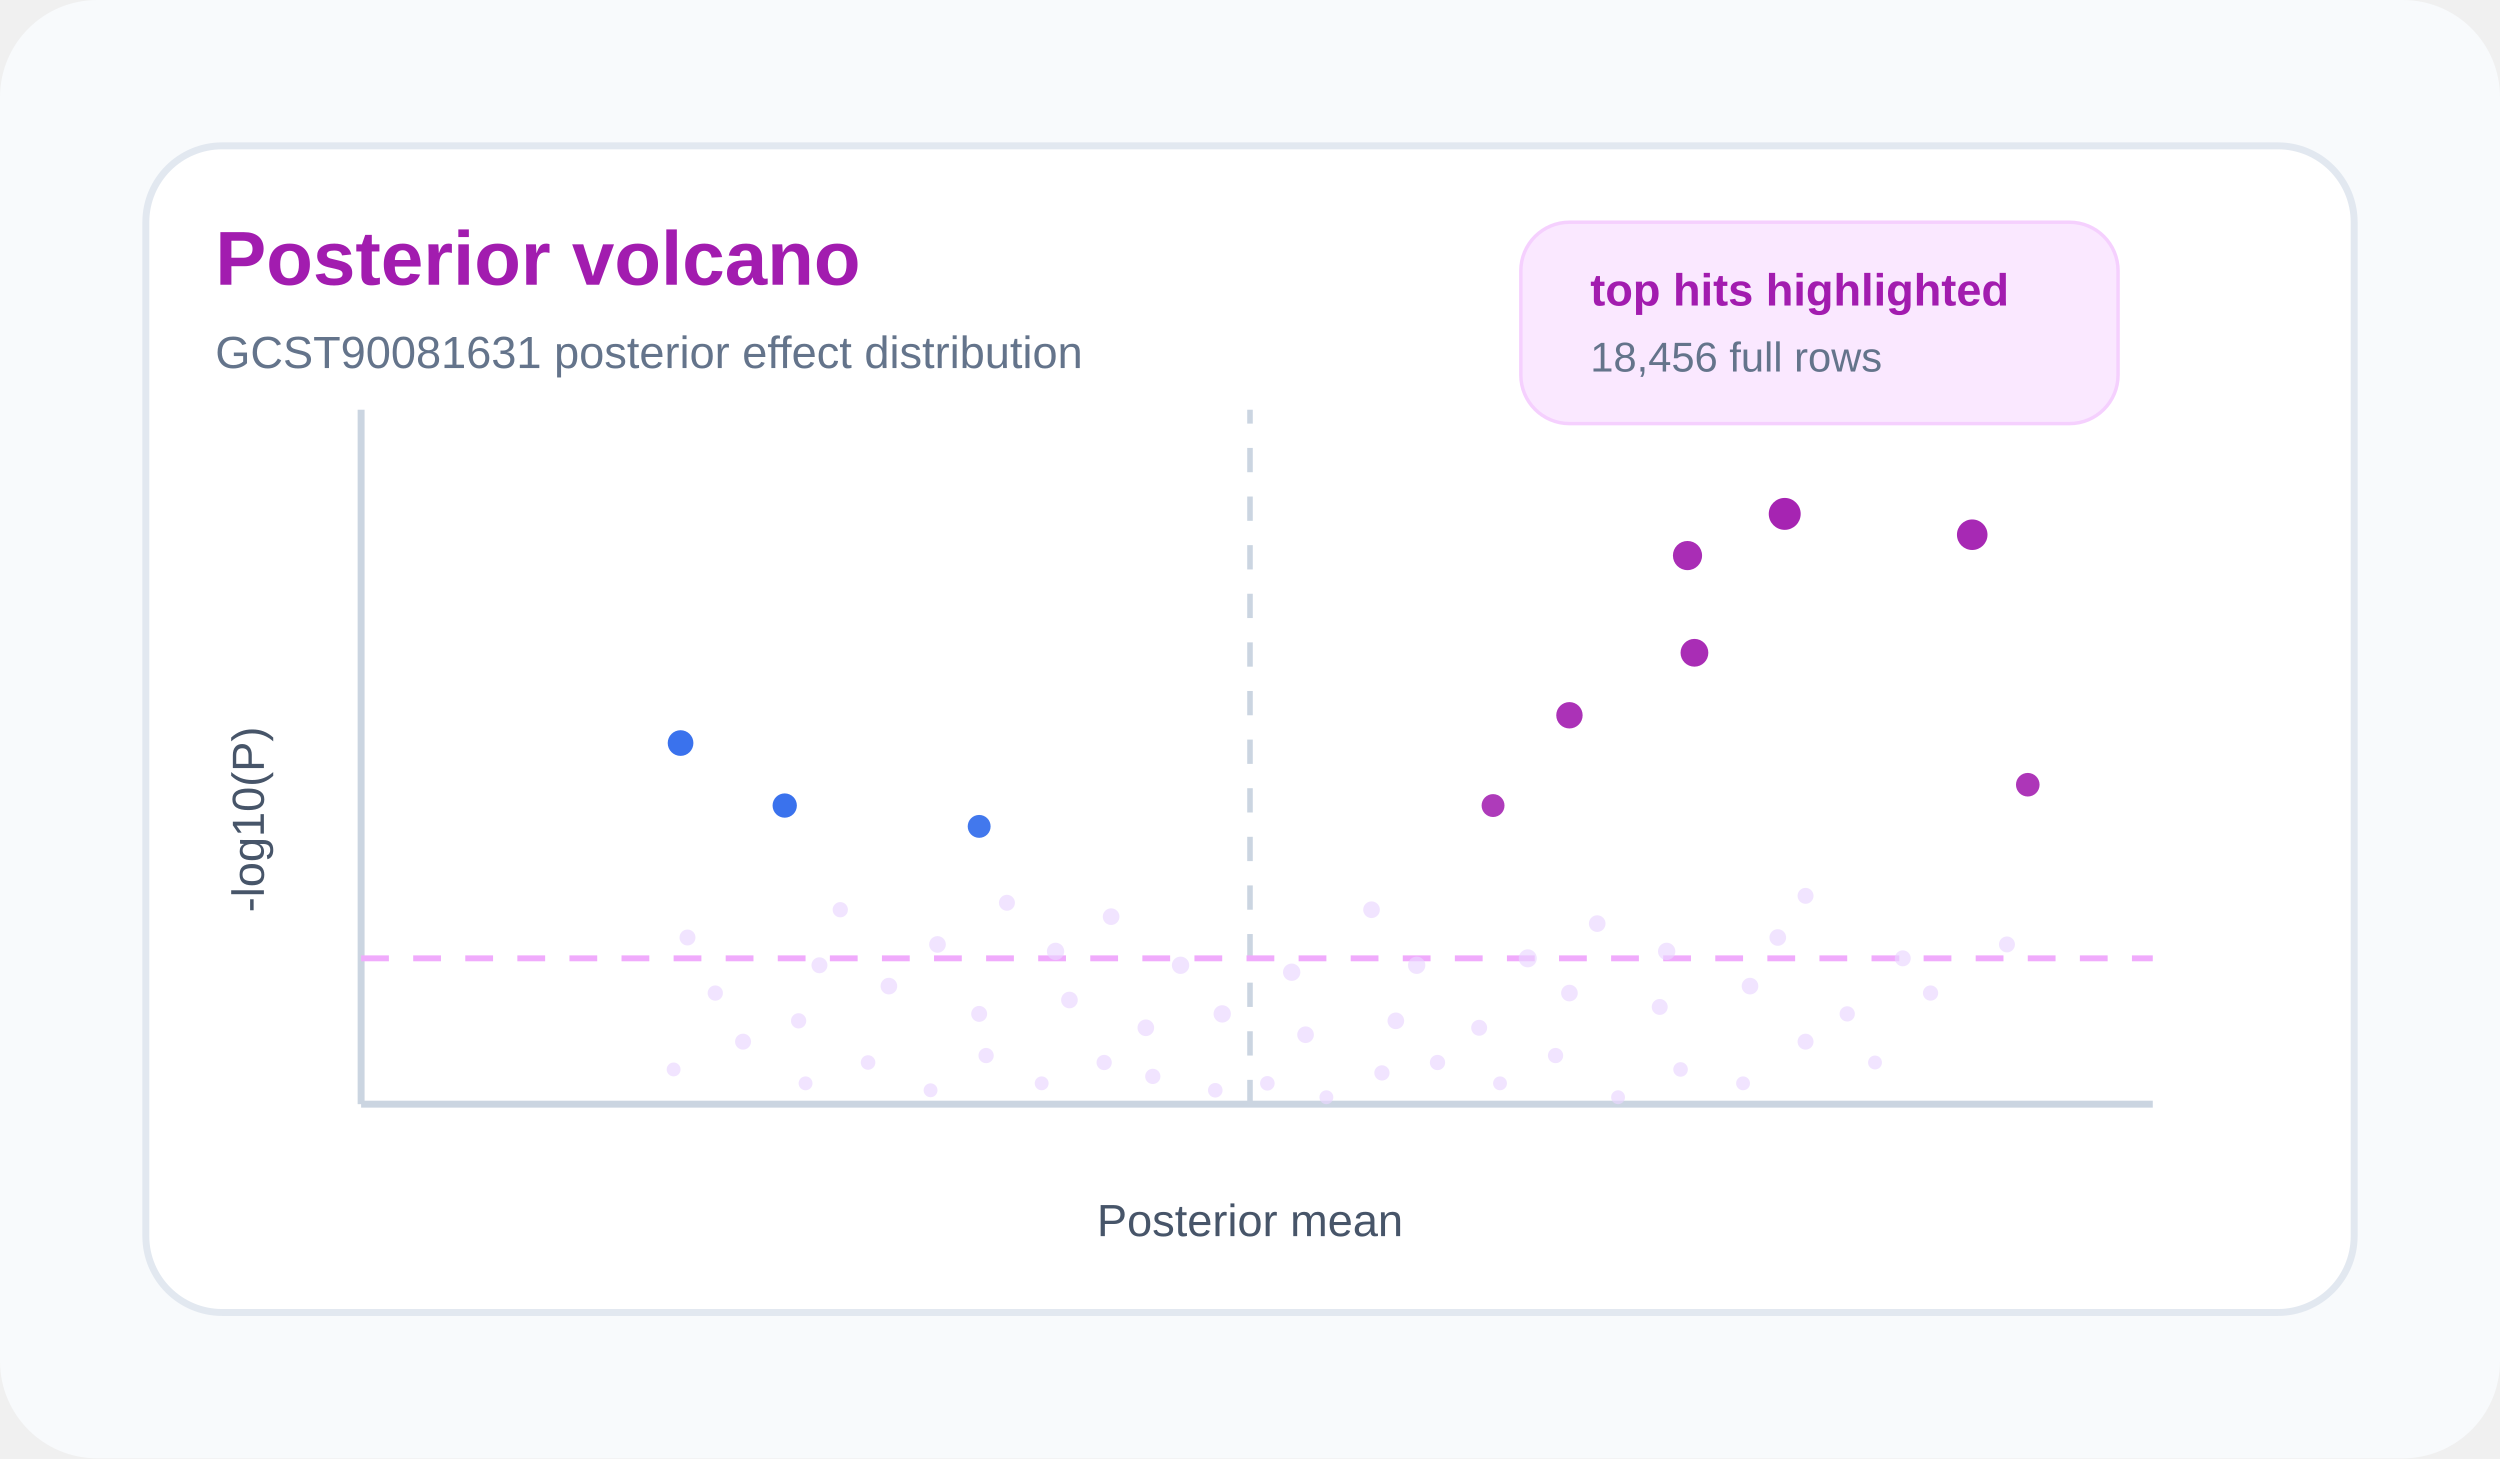
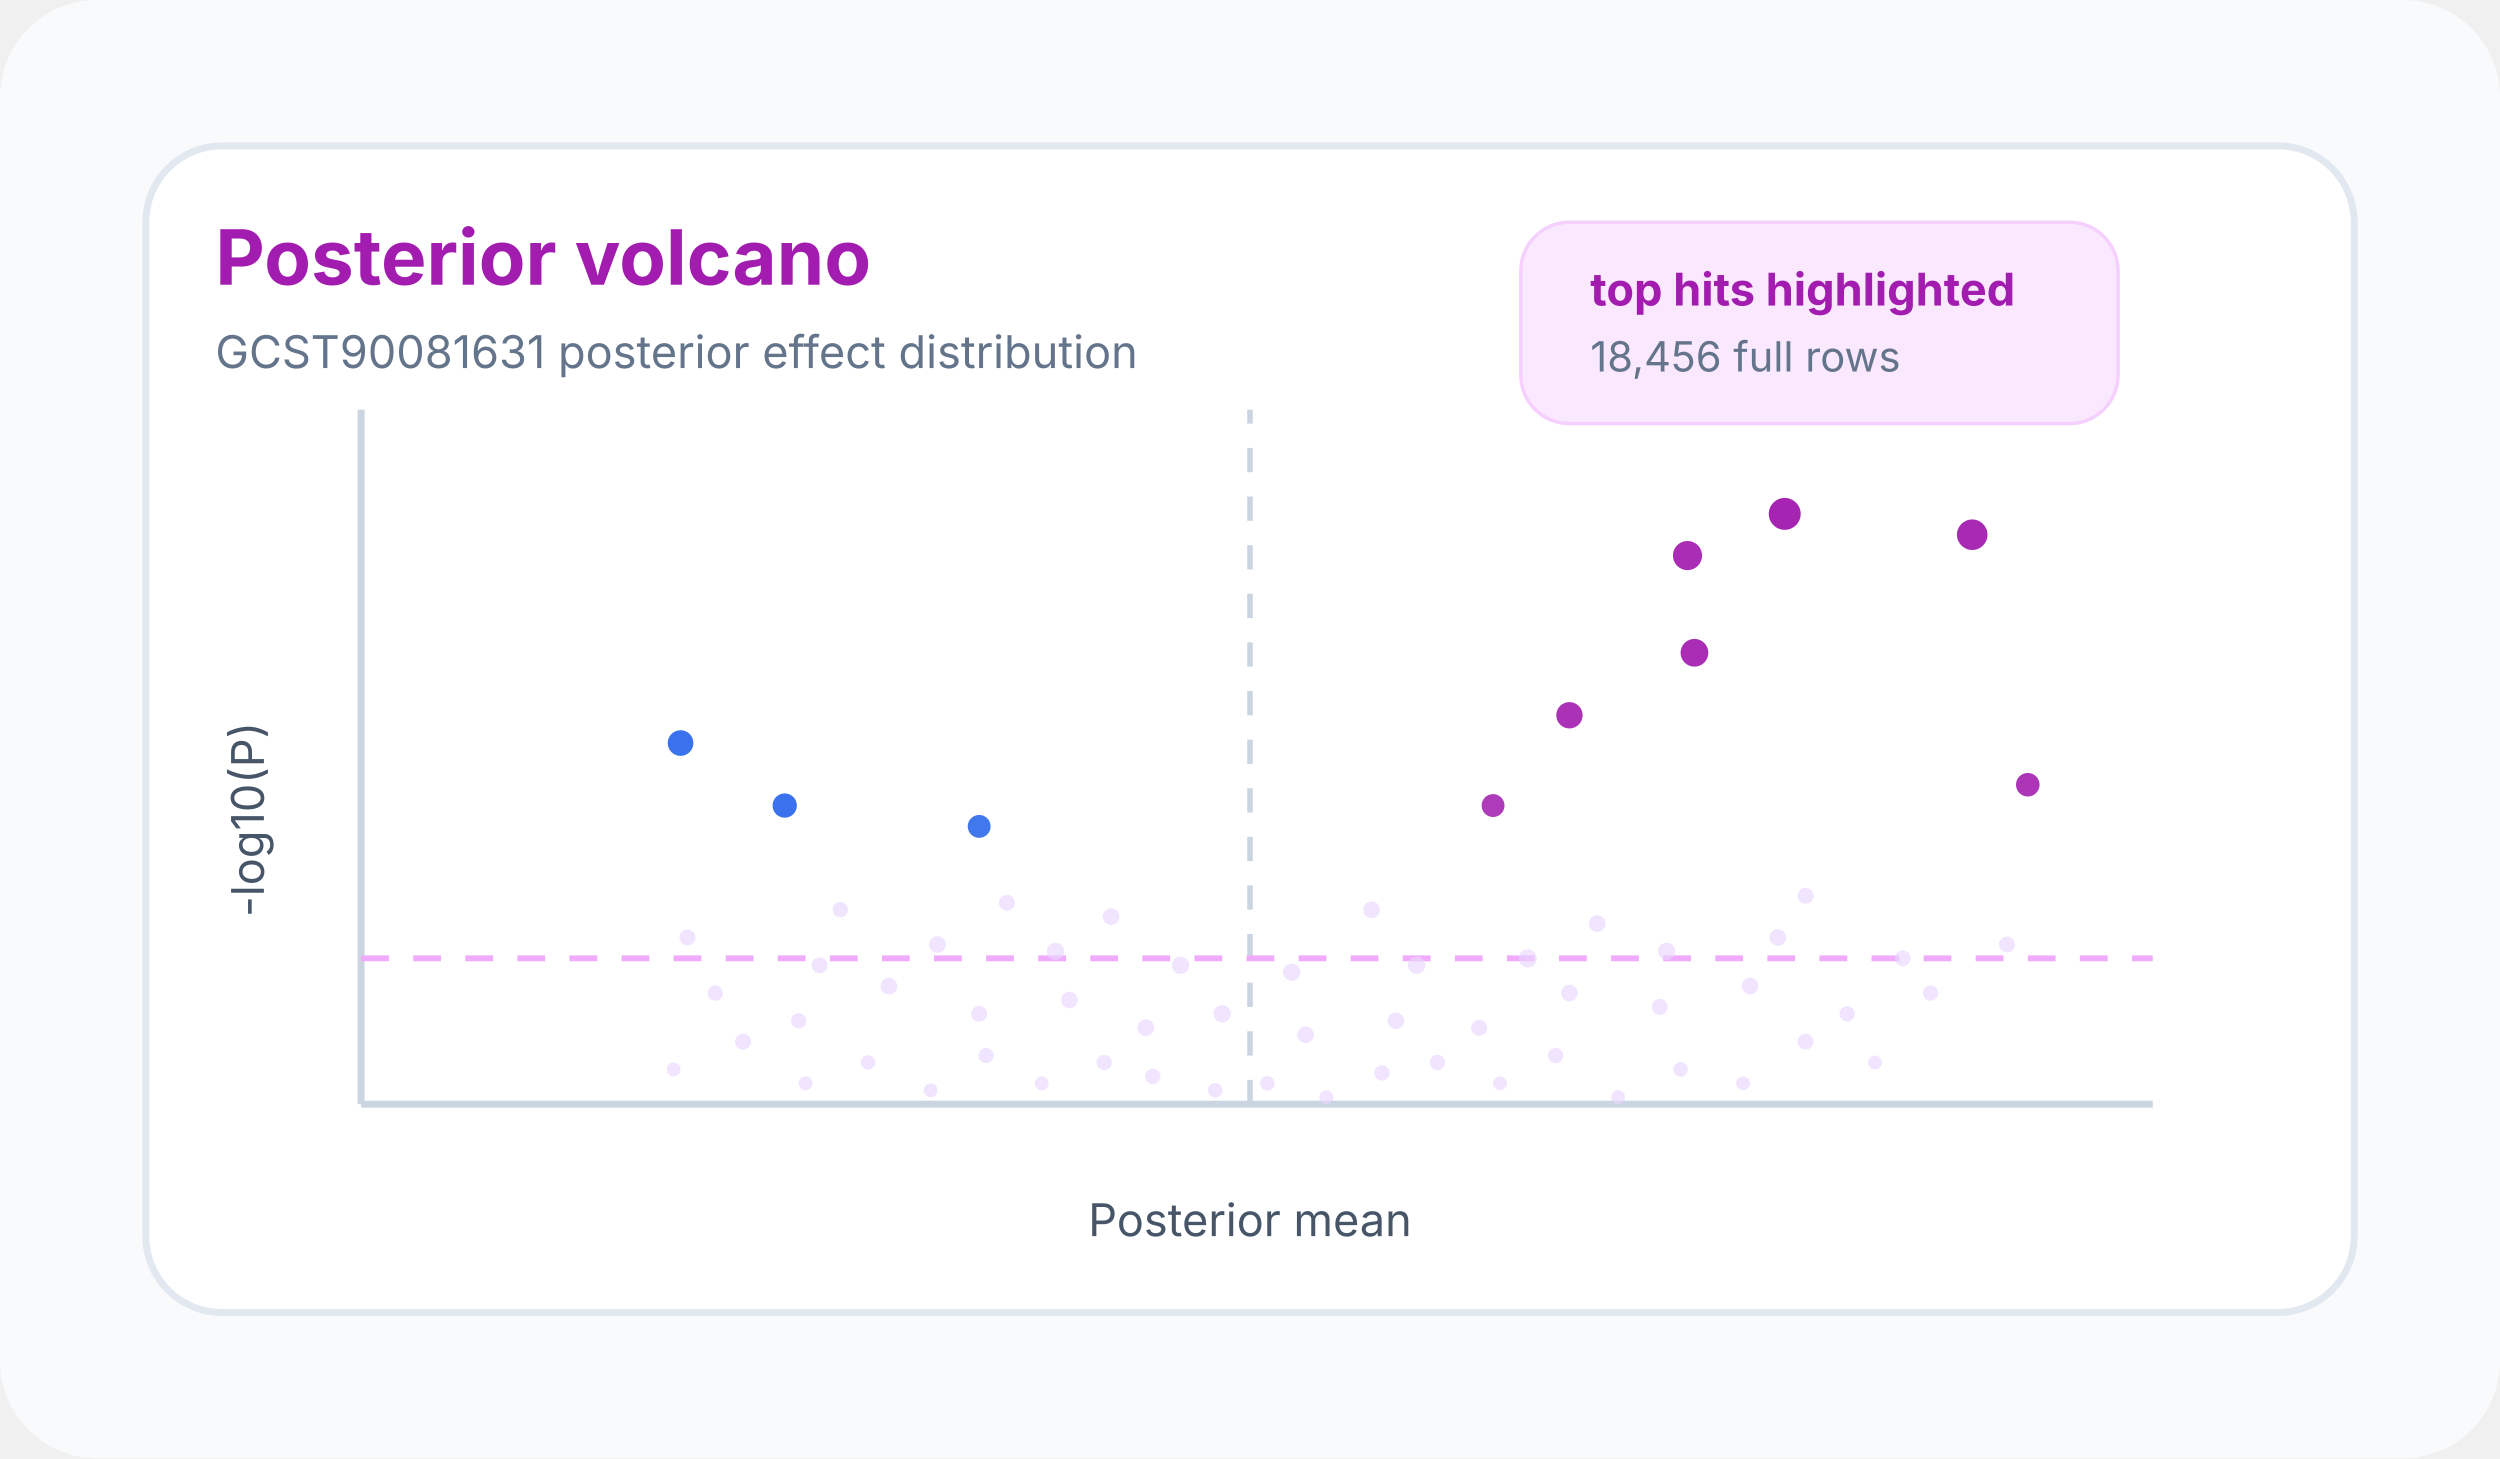
<svg xmlns="http://www.w3.org/2000/svg" width="720" height="420" viewBox="0 0 720 420" fill="none">
  <rect width="720" height="420" rx="28" fill="#F8FAFC" />
  <rect x="42" y="42" width="636" height="336" rx="22" fill="white" stroke="#E2E8F0" stroke-width="2" />
-   <text x="62" y="82" fill="#A21CAF" font-family="Arial, Helvetica, sans-serif" font-size="22" font-weight="700">Posterior volcano</text>
-   <text x="62" y="106" fill="#64748B" font-family="Arial, Helvetica, sans-serif" font-size="13">GCST90081631 posterior effect distribution</text>
+   <text x="62" y="82" fill="#A21CAF" font-family="Inter, Arial, Helvetica, sans-serif" font-size="22" font-weight="700">Posterior volcano</text>
+   <text x="62" y="106" fill="#64748B" font-family="Inter, Arial, Helvetica, sans-serif" font-size="13">GCST90081631 posterior effect distribution</text>
  <line x1="104" y1="318" x2="620" y2="318" stroke="#CBD5E1" stroke-width="2" />
  <line x1="104" y1="318" x2="104" y2="118" stroke="#CBD5E1" stroke-width="2" />
  <line x1="360" y1="318" x2="360" y2="118" stroke="#CBD5E1" stroke-width="1.6" stroke-dasharray="7 7" />
  <line x1="104" y1="276" x2="620" y2="276" stroke="#F0ABFC" stroke-width="1.7" stroke-dasharray="8 7" />
-   <text x="360" y="356" text-anchor="middle" fill="#475569" font-family="Arial, Helvetica, sans-serif" font-size="13">Posterior mean</text>
-   <text transform="rotate(-90 76 236)" x="76" y="236" text-anchor="middle" fill="#475569" font-family="Arial, Helvetica, sans-serif" font-size="13">-log10(P)</text>
+   <text x="360" y="356" text-anchor="middle" fill="#475569" font-family="Inter, Arial, Helvetica, sans-serif" font-size="13">Posterior mean</text>
+   <text transform="rotate(-90 76 236)" x="76" y="236" text-anchor="middle" fill="#475569" font-family="Inter, Arial, Helvetica, sans-serif" font-size="13">-log10(P)</text>
  <g fill="#E9D5FF" fill-opacity="0.66">
    <circle cx="350" cy="314" r="2.1" />
    <circle cx="365" cy="312" r="2.1" />
    <circle cx="382" cy="316" r="2.0" />
    <circle cx="332" cy="310" r="2.2" />
    <circle cx="398" cy="309" r="2.2" />
    <circle cx="318" cy="306" r="2.2" />
    <circle cx="414" cy="306" r="2.2" />
    <circle cx="300" cy="312" r="2.0" />
    <circle cx="432" cy="312" r="2.0" />
    <circle cx="284" cy="304" r="2.2" />
    <circle cx="448" cy="304" r="2.2" />
    <circle cx="268" cy="314" r="2.0" />
    <circle cx="466" cy="316" r="2.0" />
    <circle cx="250" cy="306" r="2.1" />
    <circle cx="484" cy="308" r="2.1" />
    <circle cx="232" cy="312" r="2.0" />
    <circle cx="502" cy="312" r="2.0" />
    <circle cx="214" cy="300" r="2.3" />
    <circle cx="520" cy="300" r="2.3" />
    <circle cx="194" cy="308" r="2.0" />
    <circle cx="540" cy="306" r="2.0" />
    <circle cx="330" cy="296" r="2.4" />
    <circle cx="352" cy="292" r="2.5" />
    <circle cx="376" cy="298" r="2.4" />
    <circle cx="402" cy="294" r="2.4" />
    <circle cx="426" cy="296" r="2.3" />
    <circle cx="308" cy="288" r="2.4" />
    <circle cx="452" cy="286" r="2.4" />
    <circle cx="282" cy="292" r="2.3" />
    <circle cx="478" cy="290" r="2.3" />
    <circle cx="256" cy="284" r="2.4" />
    <circle cx="504" cy="284" r="2.4" />
    <circle cx="230" cy="294" r="2.2" />
    <circle cx="532" cy="292" r="2.2" />
    <circle cx="206" cy="286" r="2.2" />
    <circle cx="556" cy="286" r="2.2" />
    <circle cx="340" cy="278" r="2.5" />
    <circle cx="372" cy="280" r="2.5" />
    <circle cx="408" cy="278" r="2.5" />
    <circle cx="440" cy="276" r="2.6" />
    <circle cx="304" cy="274" r="2.5" />
    <circle cx="480" cy="274" r="2.5" />
    <circle cx="270" cy="272" r="2.4" />
    <circle cx="512" cy="270" r="2.4" />
    <circle cx="236" cy="278" r="2.3" />
    <circle cx="548" cy="276" r="2.3" />
    <circle cx="198" cy="270" r="2.3" />
    <circle cx="578" cy="272" r="2.3" />
    <circle cx="320" cy="264" r="2.4" />
    <circle cx="395" cy="262" r="2.4" />
    <circle cx="460" cy="266" r="2.4" />
    <circle cx="290" cy="260" r="2.3" />
    <circle cx="520" cy="258" r="2.3" />
    <circle cx="242" cy="262" r="2.2" />
  </g>
  <g>
    <circle cx="488" cy="188" r="4.0" fill="#A21CAF" fill-opacity="0.92" />
    <circle cx="514" cy="148" r="4.6" fill="#A21CAF" fill-opacity="0.96" />
    <circle cx="568" cy="154" r="4.4" fill="#A21CAF" fill-opacity="0.94" />
    <circle cx="452" cy="206" r="3.8" fill="#A21CAF" fill-opacity="0.9" />
    <circle cx="486" cy="160" r="4.2" fill="#A21CAF" fill-opacity="0.92" />
    <circle cx="430" cy="232" r="3.3" fill="#A21CAF" fill-opacity="0.86" />
    <circle cx="226" cy="232" r="3.5" fill="#2563EB" fill-opacity="0.9" />
    <circle cx="196" cy="214" r="3.7" fill="#2563EB" fill-opacity="0.9" />
    <circle cx="282" cy="238" r="3.3" fill="#2563EB" fill-opacity="0.86" />
    <circle cx="584" cy="226" r="3.4" fill="#A21CAF" fill-opacity="0.88" />
  </g>
  <rect x="438" y="64" width="172" height="58" rx="14" fill="#FAE8FF" stroke="#F5D0FE" />
-   <text x="458" y="88" fill="#A21CAF" font-family="Arial, Helvetica, sans-serif" font-size="13" font-weight="700">top hits highlighted</text>
-   <text x="458" y="107" fill="#64748B" font-family="Arial, Helvetica, sans-serif" font-size="12">18,456 full rows</text>
+   <text x="458" y="88" fill="#A21CAF" font-family="Inter, Arial, Helvetica, sans-serif" font-size="13" font-weight="700">top hits highlighted</text>
+   <text x="458" y="107" fill="#64748B" font-family="Inter, Arial, Helvetica, sans-serif" font-size="12">18,456 full rows</text>
</svg>
